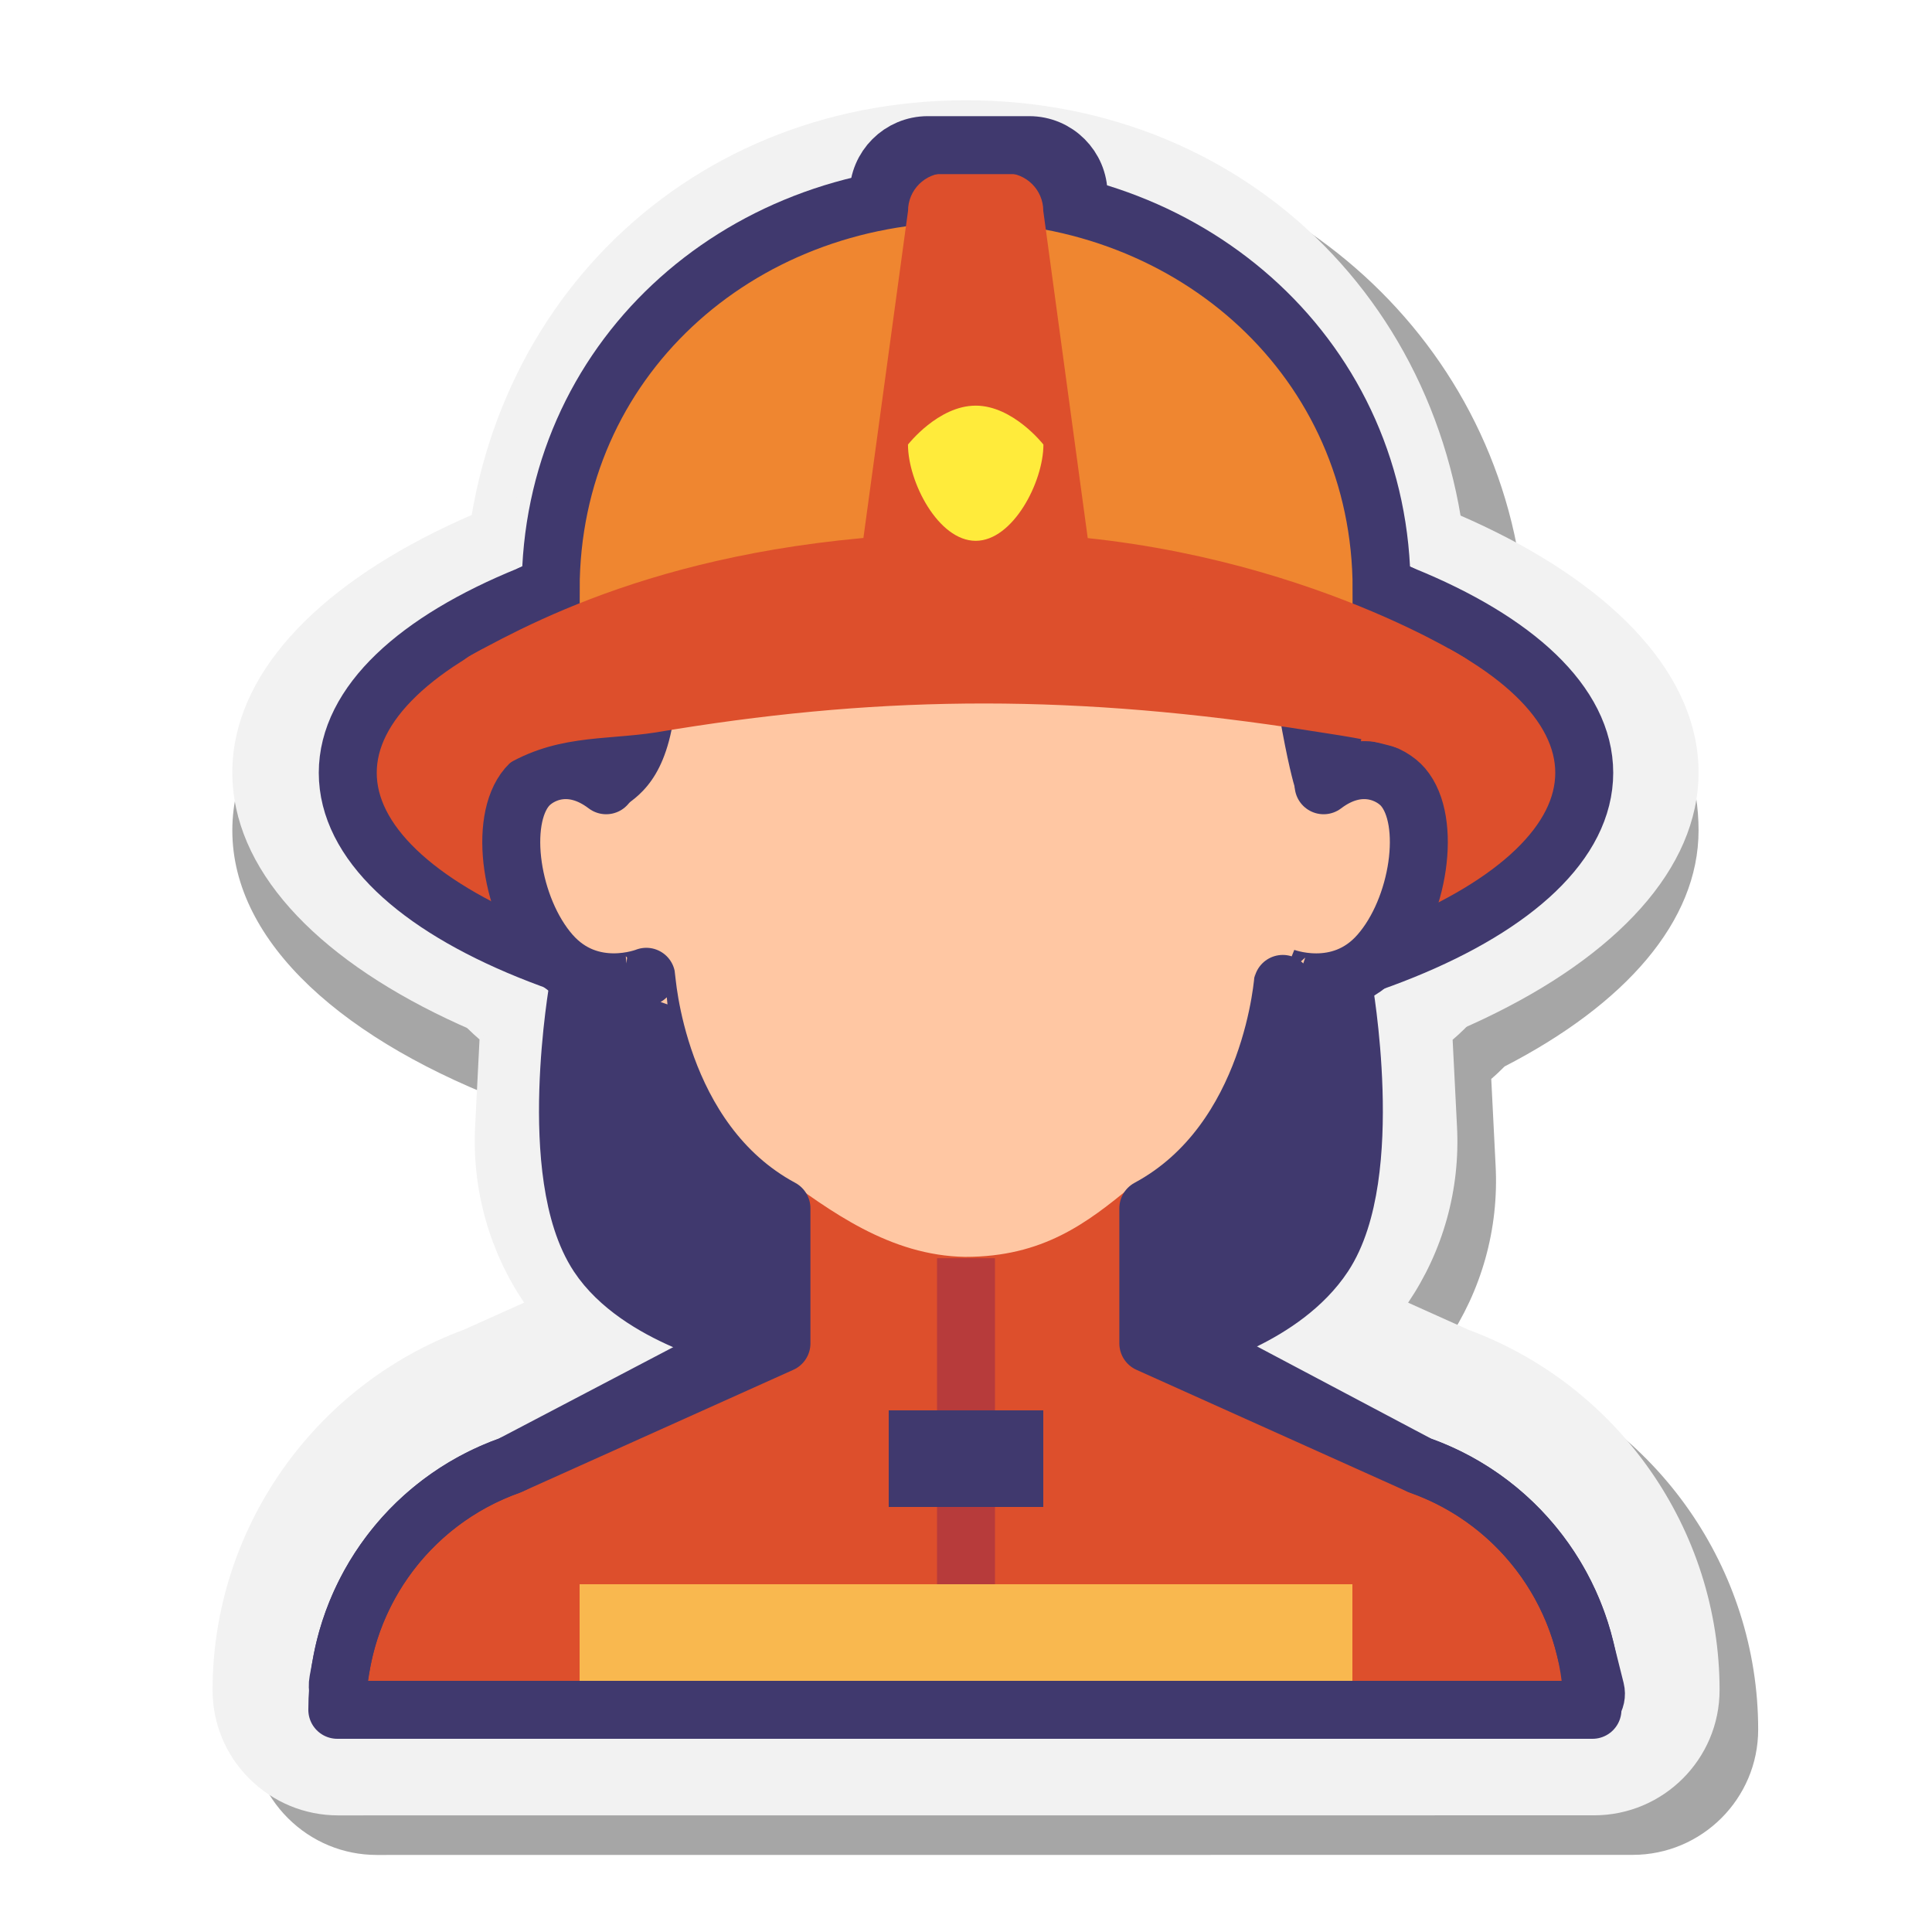
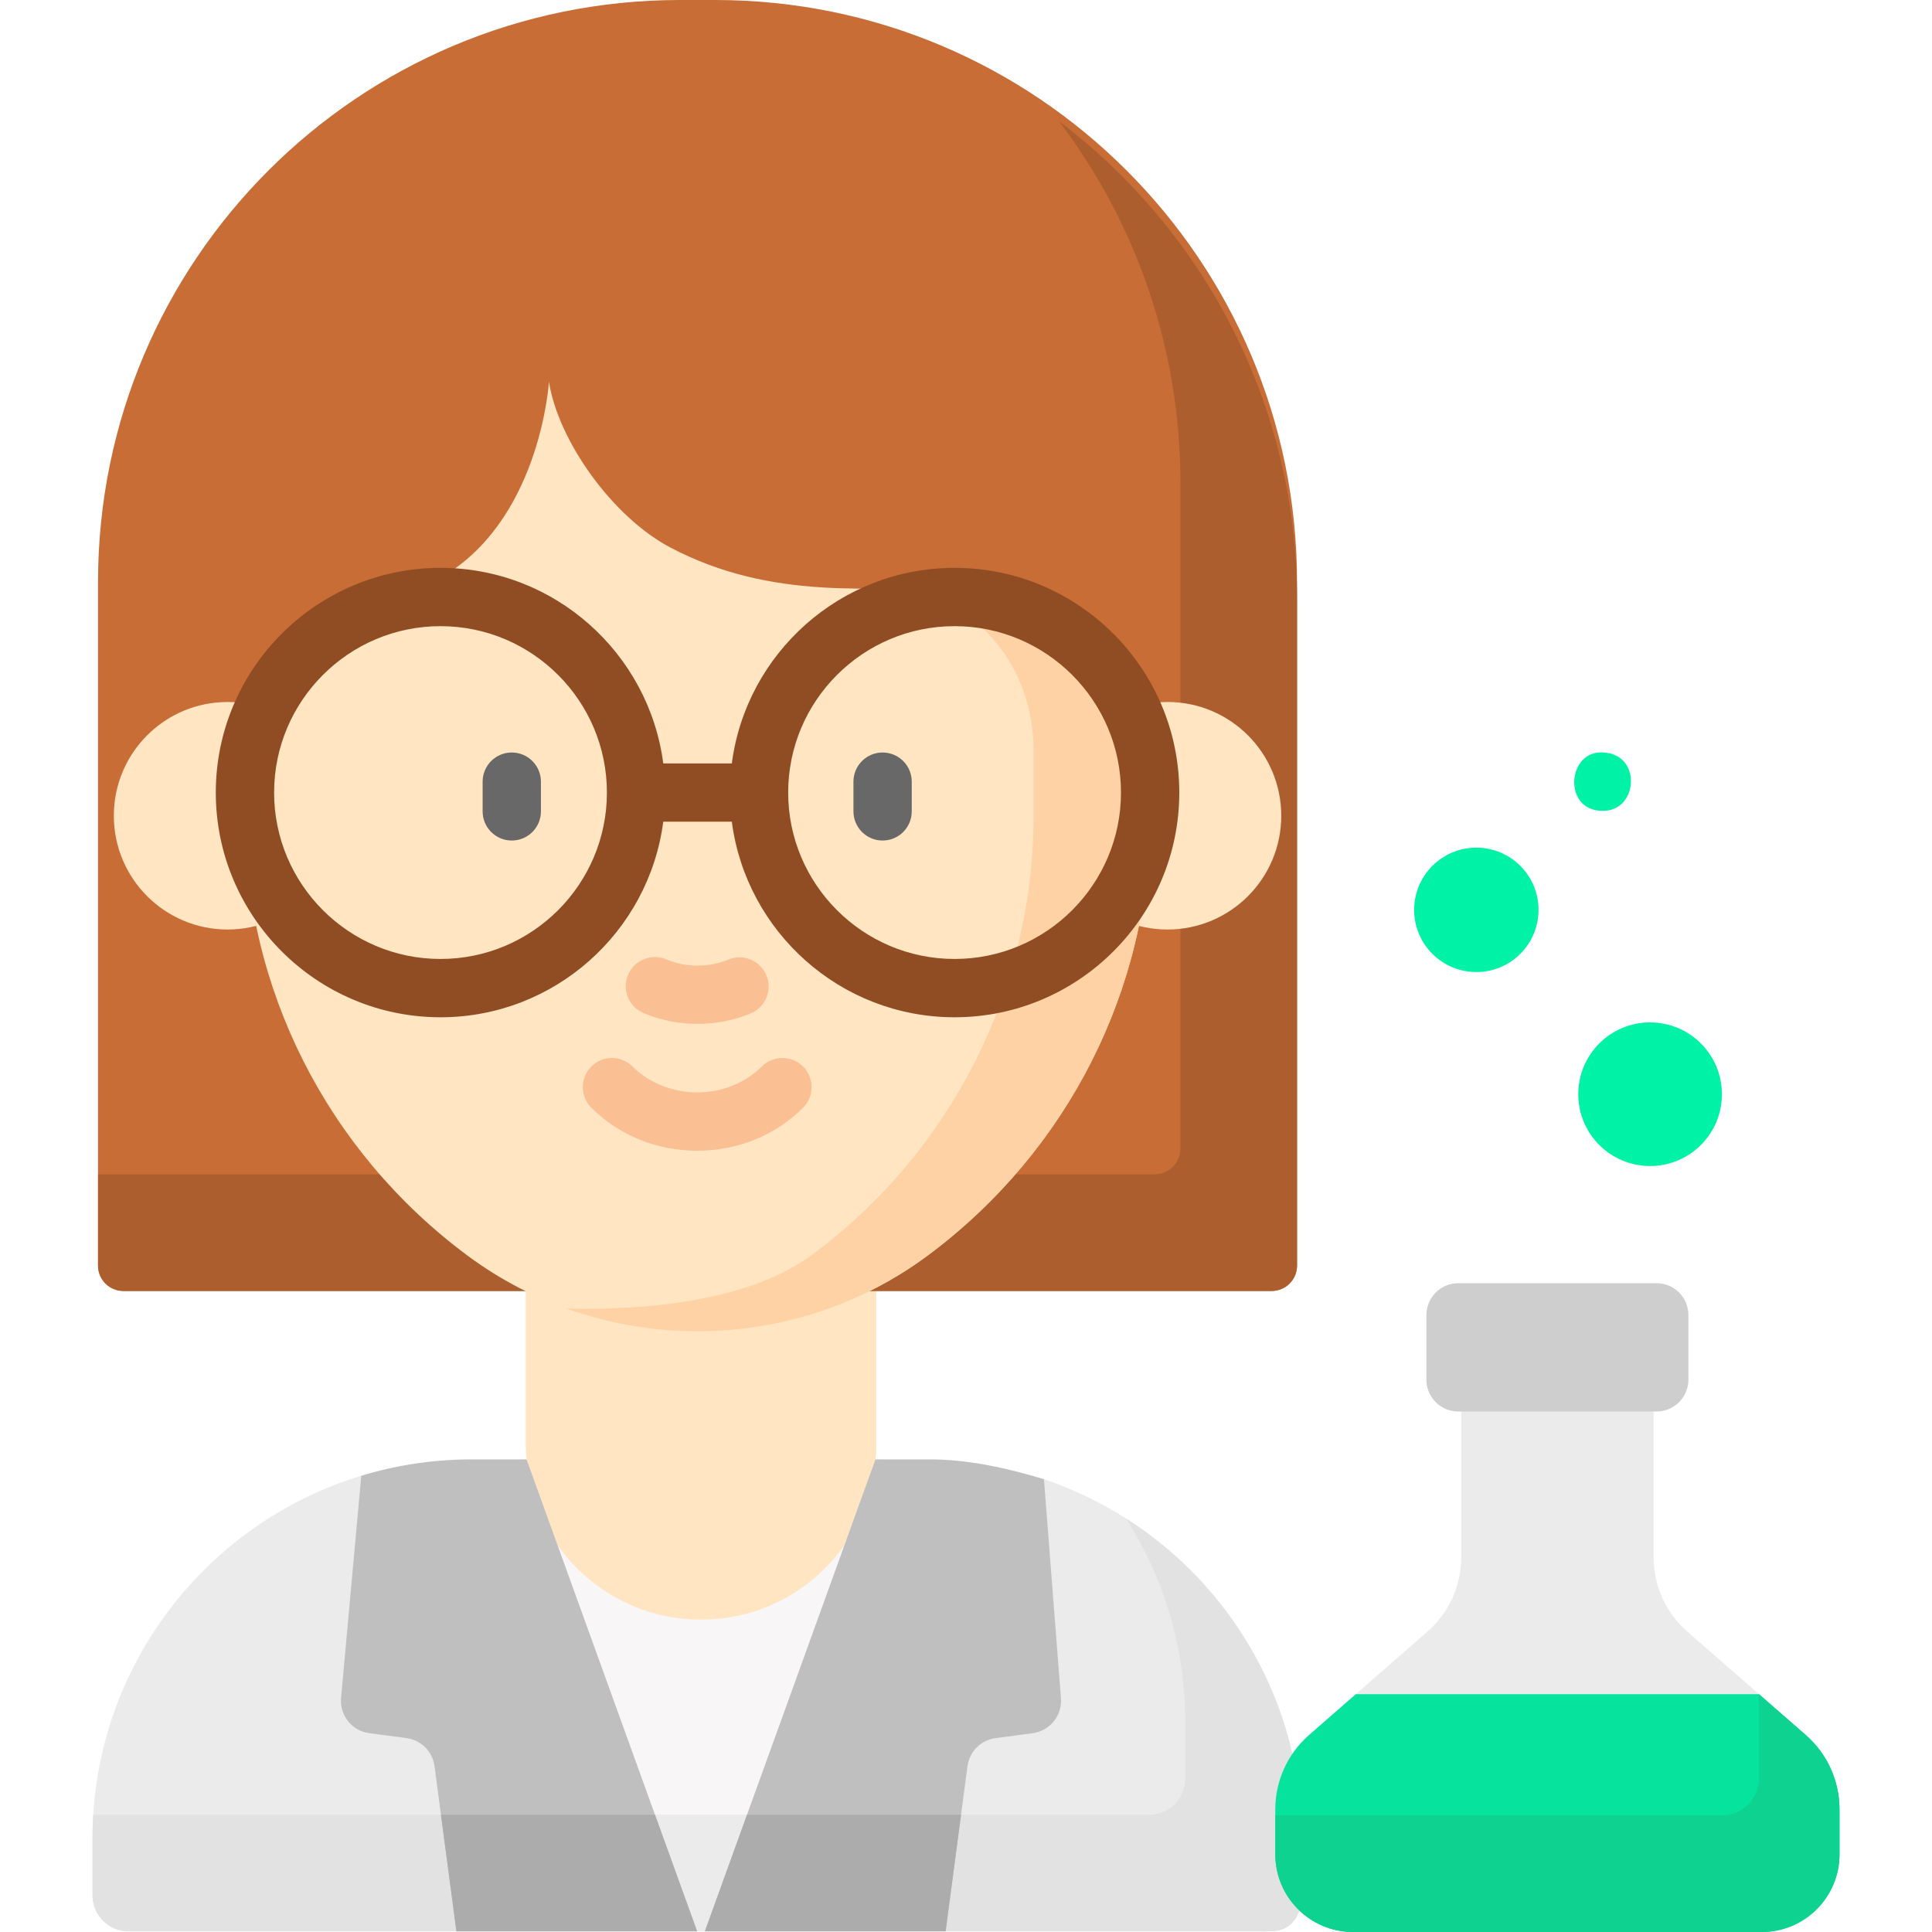
- <svg xmlns="http://www.w3.org/2000/svg" viewBox="0 0 100 100" width="100px" height="100px" baseProfile="basic">
-   <path d="M77.996,70.859l-3.113-1.4c1.777-2.628,2.715-5.825,2.527-9.178l-0.223-4.437 c0.238-0.201,0.466-0.419,0.689-0.644c6.231-3.213,10.041-7.502,10.041-12.215c0-4.715-2.812-9.005-9.046-12.218 C77.575,17.144,65.887,7.19,52.003,7.19c-13.227,0-23.547,9.038-25.614,21.672c-8.748,3.303-14.364,8.399-14.364,14.121 c0,5.8,5.77,10.957,14.724,14.256l-0.152,3.014c-0.188,3.369,0.754,6.57,2.531,9.206l-3.117,1.4 c-7.789,2.881-13.008,10.356-13.008,18.665c0,1.731,0.676,3.361,1.902,4.585c1.23,1.224,2.863,1.903,4.598,1.903l65-0.004 c3.586,0,6.5-2.909,6.5-6.488C91.003,81.215,85.785,73.74,77.996,70.859z" opacity=".35" />
-   <path fill="#f2f2f2" d="M17.503,93.964c-1.734,0-3.367-0.678-4.598-1.902c-1.227-1.224-1.902-2.853-1.902-4.583 c0-8.304,5.219-15.775,13.008-18.655l3.117-1.399c-1.777-2.634-2.719-5.834-2.531-9.201l0.223-4.423 c-0.406-0.347-0.797-0.733-1.16-1.15c-3.809-4.349-5.266-12.439-1.27-17.1c0.492-0.573,1.062-1.079,1.688-1.512 c-0.051-0.818-0.074-1.633-0.074-2.482c0-15.031,11.18-26.367,26-26.367s26,11.336,26,26.367c0,0.846-0.023,1.656-0.074,2.475 c0.633,0.433,1.211,0.943,1.707,1.524c3.996,4.661,2.535,12.751-1.273,17.1c-0.371,0.421-0.762,0.811-1.176,1.161l0.223,4.435 c0.188,3.351-0.75,6.547-2.527,9.174l3.113,1.399c7.789,2.88,13.008,10.35,13.008,18.651c0,3.577-2.914,6.485-6.5,6.485 L17.503,93.964z" />
-   <ellipse cx="49.971" cy="39.984" fill="#f2f2f2" rx="37.946" ry="18.031" />
-   <ellipse cx="50" cy="40" fill="#dd4f2c" stroke="#40396e" stroke-miterlimit="10" stroke-width="3" rx="32" ry="13" />
-   <path fill="#40396e" d="M69.504,49.996l0.414,8.266c0.316,5.761-4.174,11.631-9.917,11.631l-20.891,0.06 c-5.743,0-10.343-5.931-10.026-11.691l0.414-8.266" />
-   <path fill="#ffc7a3" d="M66.238,50.533c1.469,1.375,4.365,0.951,6.259-1.217c2.062-2.359,2.609-5.781,1.227-7.637 c-1.105-1.488-3.113-1.523-4.926-0.273c0.504-3.246,0.207-6.344,0.207-8.957c0-12.113-8.215-19.43-19-19.43s-19,7.316-19,19.43 c0,2.66-0.211,5.82,0.422,9.133c-0.422-1.574-2.992-1.457-4.148,0.098c-1.383,1.855-0.836,5.277,1.227,7.637 s3.836,2.766,5.219,0.906c0.004-0.008,0.008-0.016,0.016-0.023c1.266,5.801,3.287,9.687,6.639,12.824l-0.037,6.747l-13.883,6.059 c-4.26,1.51-7.398,5.018-8.511,9.249c-0.215,0.818-0.039,1.69,0.478,2.36c0.517,0.67,1.316,1.062,2.162,1.062h59.267 c1.009,0,1.957-0.483,2.551-1.298c0.594-0.816,0.762-1.866,0.453-2.826c-1.263-3.915-4.286-7.122-8.305-8.547l-14.959-6.16 l-0.08-6.645C62.591,59.258,64.289,55.996,66.238,50.533z" />
-   <path fill="#dd4f2c" d="M72.299,75.972L59.65,70.55c0.186-4.968-0.179-9.897-1.041-9.183 c-2.348,1.945-4.628,3.689-8.653,3.689c-3.891-0.067-6.976-2.348-9.794-4.427c-1.071-0.791-1.104,4.581-0.31,9.921l-13.648,5.422 c-5.367,1.889-7.953,6.927-7.953,12.581h64C82.252,82.899,77.662,77.861,72.299,75.972z" />
-   <path fill="#40396e" d="M34.911,28.964c0.305-2.758,2.395-4.965,5.172-4.965c5.527,0,14.312,0,19.844,0 c2.773,0,4.855,2.207,5.172,4.965c1.109,9.613,1.996,12.035,1.996,12.035h5.832c-0.07-0.113-0.148-0.223-0.23-0.32 c-0.602-0.703-2.238-1.52-4.113-0.098c0.633-3.309,0.922-5.473,0.922-8.133c0-12.113-8.715-19.93-19.5-19.93s-19.5,7.816-19.5,19.93 c0,2.66,0.289,4.824,0.922,8.133c-1.875-1.422-3.496-0.605-4.098,0.098c-0.082,0.098-0.156,0.207-0.227,0.32h5.812 C32.915,40.999,33.821,38.757,34.911,28.964z" />
-   <line x1="50" x2="50" y1="65.124" y2="82" fill="#40396e" stroke="#b73b3b" stroke-miterlimit="10" stroke-width="3" />
-   <path fill="#40396e" d="M32.419,41.651c1.154-0.793,2.523-2.163,2.631-6.705c0,0,20.007,3.628,22.905-17.673c0,0,0-3-8-3.5 c-10.031-0.629-19.473,9.5-19.473,17.5S32.419,41.651,32.419,41.651z" />
-   <path fill="#40396e" d="M55.891,16.289c0,0-4.105,16.869,11.984,19.802l1.988-2.513l-1.973-7l-4.5-9.5l-5-1.5L55.891,16.289z" />
-   <path fill="none" stroke="#40396e" stroke-linecap="round" stroke-linejoin="round" stroke-miterlimit="10" stroke-width="3" d="M38.448,69.533l-12.04,6.312c-4.575,1.618-7.859,5.549-8.723,10.203l-0.181,0.972c-0.068,0.366,0.03,0.743,0.268,1.029 c0.238,0.286,0.59,0.451,0.962,0.451h63.042c0.256,0,0.497-0.118,0.655-0.319s0.213-0.464,0.151-0.713l-0.556-2.223 c-1.075-4.299-4.239-7.876-8.548-9.4l-11.966-6.337" />
-   <path fill="none" stroke="#40396e" stroke-linecap="round" stroke-linejoin="round" stroke-miterlimit="10" stroke-width="3" d="M61.882,69.317c0,0,4.548-1.171,6.635-4.328c2.759-4.174,1.017-13.967,1.017-13.967" />
-   <path fill="none" stroke="#40396e" stroke-linecap="round" stroke-linejoin="round" stroke-miterlimit="10" stroke-width="3" d="M38.277,69.317c0,0-5.232-1.171-7.319-4.328c-2.759-4.174-1.017-13.967-1.017-13.967" />
-   <rect width="40" height="5" x="30" y="82" fill="#f9b84f" />
-   <rect width="8" height="5" x="46" y="73" fill="#40396e" />
-   <path fill="#ef8630" stroke="#40396e" stroke-miterlimit="10" stroke-width="3" d="M73.485,35.525l0.009-3.061 c0.003-1.08-0.868-1.958-1.948-1.964l-0.034,0C71.512,18.683,61.825,10,49.979,10s-21.476,8.685-21.476,20.502l-0.047,0 c-1.08-0.001-1.956,0.873-1.959,1.952l-0.009,3.061" />
-   <path fill="#dd4f2c" d="M52.042,33l-2.987-0.097H44l3-21.988c0-1.081,0.877-1.958,1.958-1.958h3.084 c1.081,0,1.958,0.877,1.958,1.958L57,33H52.042z" />
-   <path fill="none" stroke="#40396e" stroke-miterlimit="10" stroke-width="3" d="M45.471,10.066c0-1.41,1.143-2.554,2.554-2.554 h5.248c1.41,0,2.554,1.143,2.554,2.554" />
-   <path fill="none" stroke="#40396e" stroke-linecap="round" stroke-linejoin="round" stroke-miterlimit="10" stroke-width="3" d="M30.904,37.979c0.128,0.817,0.285,1.692,0.471,2.666c-1.874-1.424-3.494-0.605-4.096,0.094c-1.503,1.759-0.836,6.269,1.226,8.625 s4.947,1.194,4.947,1.194c0.008-0.008,0.5,8.489,6.996,11.984v6.991l-14.04,6.312c-5.361,1.896-8.949,6.967-8.949,12.655h64.967 c0-5.688-3.588-10.759-8.949-12.655l-14.04-6.312v-6.991c6.497-3.495,6.989-11.992,6.996-11.984c0,0,2.905,1.166,4.962-1.194 c2.061-2.352,2.733-6.866,1.226-8.625c-0.601-0.698-2.237-1.518-4.111-0.094c0.196-1.027,0.357-1.922,0.486-2.741" />
-   <path fill="none" stroke="#dd4f2c" stroke-linecap="round" stroke-miterlimit="10" stroke-width="5" d="M25.607,36.089 c3.532-1.927,11.244-6.02,25.366-6.02c13.889,0,23.519,6.101,23.519,6.101" />
-   <path fill="#dd4f2c" d="M72.726,38.819c-1.955-0.592-3.058-0.699-5.974-1.161c-11.995-1.785-21.794-1.607-32.79,0.249 c-2.713,0.428-5.35,0.068-8.196,1.955l-1.284-2.809l25.366-6.582l12.041,1.044C72.813,36.264,77.461,38.54,72.726,38.819z" />
-   <path fill="#ffeb3b" d="M50.502,27.993c-1.937,0-3.505-3.049-3.505-4.983c0,0,1.568-2.014,3.505-2.014 c1.937,0,3.505,2.014,3.505,2.014C54.007,24.943,52.432,27.993,50.502,27.993z" />
+ <svg xmlns="http://www.w3.org/2000/svg" id="Capa_1" enable-background="new 0 0 512 512" viewBox="0 0 512 512">
+   <g>
+     <g>
+       <path d="m233.996 386.753h-96.445l47.198 125.073h2.049z" fill="#f8f6f6" />
+       <g fill="#ebebeb">
+         <path d="m203.09 480.918h-34.633l16.292 30.908h2.049z" />
+         <path d="m122.96 398.029c-10.183 0-27.221-6.945-27.221-6.945-41.227 12.534-71.228 50.85-71.228 96.173v14.998c0 5.286 4.285 9.571 9.571 9.571h86.869z" />
+         <path d="m240.078 399.978 10.517 111.848h84.844c5.286 0 9.571-4.285 9.571-9.571v-14.998c0-44.263-28.614-81.843-68.353-95.251z" />
+       </g>
+       <path d="m131.84 480.921h-107.124c-.13 2.096-.204 4.207-.204 6.336v14.998c0 5.286 4.285 9.571 9.571 9.571h86.869z" fill="#e2e2e2" />
+       <path d="m298.428 402.431c9.925 15.58 15.677 34.078 15.677 53.921v14.998c0 5.286-4.285 9.571-9.571 9.571h-65.178l11.239 30.905h86.289c5.286 0 8.126-4.285 8.126-9.571v-14.998c0-35.665-18.578-66.988-46.582-84.826z" fill="#e2e2e2" />
+       <path d="m139.37 340.162v42.704c0 25.603 20.755 46.358 46.358 46.358h.091c25.603 0 46.358-20.755 46.358-46.358v-42.704z" fill="#ffe5c2" />
+       <path d="m139.387 340.022v42.704c0 25.603 20.755 46.358 46.358 46.358h.091c25.603 0 46.358-20.755 46.358-46.358v-42.704z" fill="#ffe5c2" />
+       <path d="m139.54 386.753h-14.526c-10.184 0-20.011 1.52-29.274 4.337l-5.351 58.863c-.42 4.617 2.876 8.744 7.472 9.356l9.862 1.312c3.873.516 6.919 3.564 7.432 7.437l5.796 43.768h63.797z" fill="#bfbfbf" />
+       <path d="m116.859 480.918 4.093 30.908h63.797l-11.172-30.908z" fill="#acacac" />
+       <path d="m232.004 386.753h14.528c10.184 0 20.862 2.436 30.125 5.252l4.5 57.948c.42 4.617-2.876 8.744-7.472 9.356l-9.862 1.312c-3.873.516-6.919 3.564-7.432 7.437l-5.796 43.768h-63.797z" fill="#bfbfbf" />
+       <path d="m254.688 480.918-4.093 30.908h-63.797l11.172-30.908z" fill="#acacac" />
+     </g>
+     <path d="m189.51 0h-9.309c-85.174 0-154.221 69.047-154.221 154.221v181.257c0 3.67 2.975 6.644 6.644 6.644h304.462c3.67 0 6.644-2.975 6.644-6.644v-181.257c.001-85.174-69.046-154.221-154.22-154.221z" fill="#c86d36" />
+     <path d="m280.676 32.147c20.173 26.638 32.147 59.828 32.147 95.819v176.402c0 3.78-3.065 6.845-6.845 6.845h-279.998v24.063c0 3.781 3.065 6.845 6.845 6.845h304.061c3.78 0 6.845-3.064 6.845-6.845v-176.401c0-51.753-24.751-97.72-63.055-126.728z" fill="#ac5e2e" />
+     <circle cx="309.396" cy="216.182" fill="#ffe5c2" r="30.148" />
+     <path d="m245.997 332.614c-36.15 26.936-86.132 26.936-122.282 0-37.042-27.6-58.8-70.643-58.8-116.317v-31.237c13.024-23.121 32.151-18.708 54.419-33.537 24.092-16.044 26.143-50.374 26.143-50.374 2.408 15.56 16.771 35.839 32.201 43.963 53.856 28.354 106.959-15.054 127.119 43.962v27.223c0 45.674-21.759 88.716-58.8 116.317z" fill="#ffe5c2" />
+     <path d="m232.95 155.973c12.113.997 22.645 4.337 30.838 14.113 6.7 7.995 10.101 18.247 10.101 28.679v17.532c0 45.675-21.651 88.862-58.8 116.317-15.963 11.798-42.77 14.765-64.971 14.152 31.704 11.384 67.925 6.677 95.879-14.152 37.042-27.601 58.8-70.643 58.8-116.317v-27.223c-13.052-38.208-39.914-33.487-71.847-33.101z" fill="#fed2a4" />
+     <circle cx="60.315" cy="216.182" fill="#ffe5c2" r="30.148" />
+     <circle cx="437.292" cy="289.978" fill="#00f2a6" r="19.033" />
+     <circle cx="391.246" cy="241.119" fill="#00f2a6" r="16.483" />
+     <path d="m447.163 432.398c-5.684-4.962-8.945-12.139-8.945-19.684v-39.684l-25.491-10.302-25.491 10.302v39.684c0 7.545-3.261 14.722-8.945 19.684l-18.995 16.584 52.039 10.302 54.823-10.302z" fill="#ebebeb" />
+     <path d="m337.966 479.479v11.917c0 11.379 9.225 20.604 20.604 20.604h108.315c11.379 0 20.604-9.225 20.604-20.604v-11.917c0-7.545-3.261-14.721-8.945-19.683l-12.386-10.814h-106.861l-12.386 10.814c-5.683 4.962-8.945 12.139-8.945 19.683z" fill="#05e39c" />
+     <path d="m478.544 459.796-12.386-10.814v22.335c0 5.398-4.376 9.774-9.774 9.774h-118.418v10.305c0 11.379 9.225 20.604 20.604 20.604h108.315c11.379 0 20.604-9.225 20.604-20.604v-11.917c0-7.544-3.262-14.721-8.945-19.683z" fill="#0ed290" />
+     <path d="m233.897 222.749c-4.268 0-7.726-3.459-7.726-7.726v-7.876c0-4.268 3.459-7.726 7.726-7.726s7.726 3.459 7.726 7.726v7.876c.001 4.268-3.458 7.726-7.726 7.726z" fill="#686868" />
+     <path d="m135.626 222.749c-4.268 0-7.726-3.459-7.726-7.726v-7.876c0-4.268 3.459-7.726 7.726-7.726s7.726 3.459 7.726 7.726v7.876c0 4.268-3.459 7.726-7.726 7.726z" fill="#686868" />
+     <path d="m184.761 304.956c-10.697 0-20.653-4.038-28.035-11.37-3.028-3.007-3.044-7.899-.037-10.927 3.007-3.027 7.899-3.045 10.927-.037 4.403 4.373 10.652 6.881 17.146 6.881 6.493 0 12.742-2.508 17.146-6.881 3.028-3.007 7.921-2.989 10.927.037 3.007 3.028 2.99 7.921-.037 10.927-7.385 7.332-17.341 11.37-28.037 11.37z" fill="#fac094" />
+     <path d="m184.856 271.343c-4.976 0-9.789-.965-14.306-2.866-3.933-1.656-5.778-6.187-4.122-10.12 1.656-3.932 6.185-5.779 10.12-4.122 2.608 1.099 5.402 1.655 8.308 1.655 2.852 0 5.601-.537 8.171-1.598 3.949-1.626 8.462.253 10.089 4.197 1.627 3.945-.253 8.462-4.197 10.089-4.448 1.834-9.18 2.765-14.063 2.765z" fill="#fac094" />
+     <path d="m252.973 150.487c-30.216 0-55.23 22.627-59.032 51.824h-18.17c-3.802-29.197-28.816-51.824-59.032-51.824-32.836 0-59.55 26.714-59.55 59.55s26.714 59.55 59.55 59.55c30.216 0 55.23-22.627 59.032-51.824h18.17c3.802 29.197 28.816 51.824 59.032 51.824 32.836 0 59.55-26.714 59.55-59.55s-26.714-59.55-59.55-59.55zm-136.235 103.648c-24.315 0-44.097-19.782-44.097-44.098s19.782-44.098 44.097-44.098c24.316 0 44.098 19.782 44.098 44.098s-19.782 44.098-44.098 44.098zm136.235 0c-24.316 0-44.098-19.782-44.098-44.098s19.782-44.098 44.098-44.098 44.098 19.782 44.098 44.098-19.782 44.098-44.098 44.098z" fill="#904d24" />
+     <path d="m424.664 214.875c-11.021.019-9.302-17.485 1.505-15.309 8.949 1.565 7.576 15.512-1.505 15.309z" fill="#00f2a6" />
+     <path d="m439.004 374.061h-52.552c-4.663 0-8.444-3.78-8.444-8.444v-17.113c0-4.663 3.78-8.444 8.444-8.444h52.552c4.663 0 8.444 3.78 8.444 8.444v17.113c0 4.663-3.781 8.444-8.444 8.444z" fill="#cecece" />
+   </g>
+   <g />
+   <g />
+   <g />
+   <g />
+   <g />
+   <g />
+   <g />
+   <g />
+   <g />
+   <g />
+   <g />
+   <g />
+   <g />
+   <g />
+   <g />
</svg>
